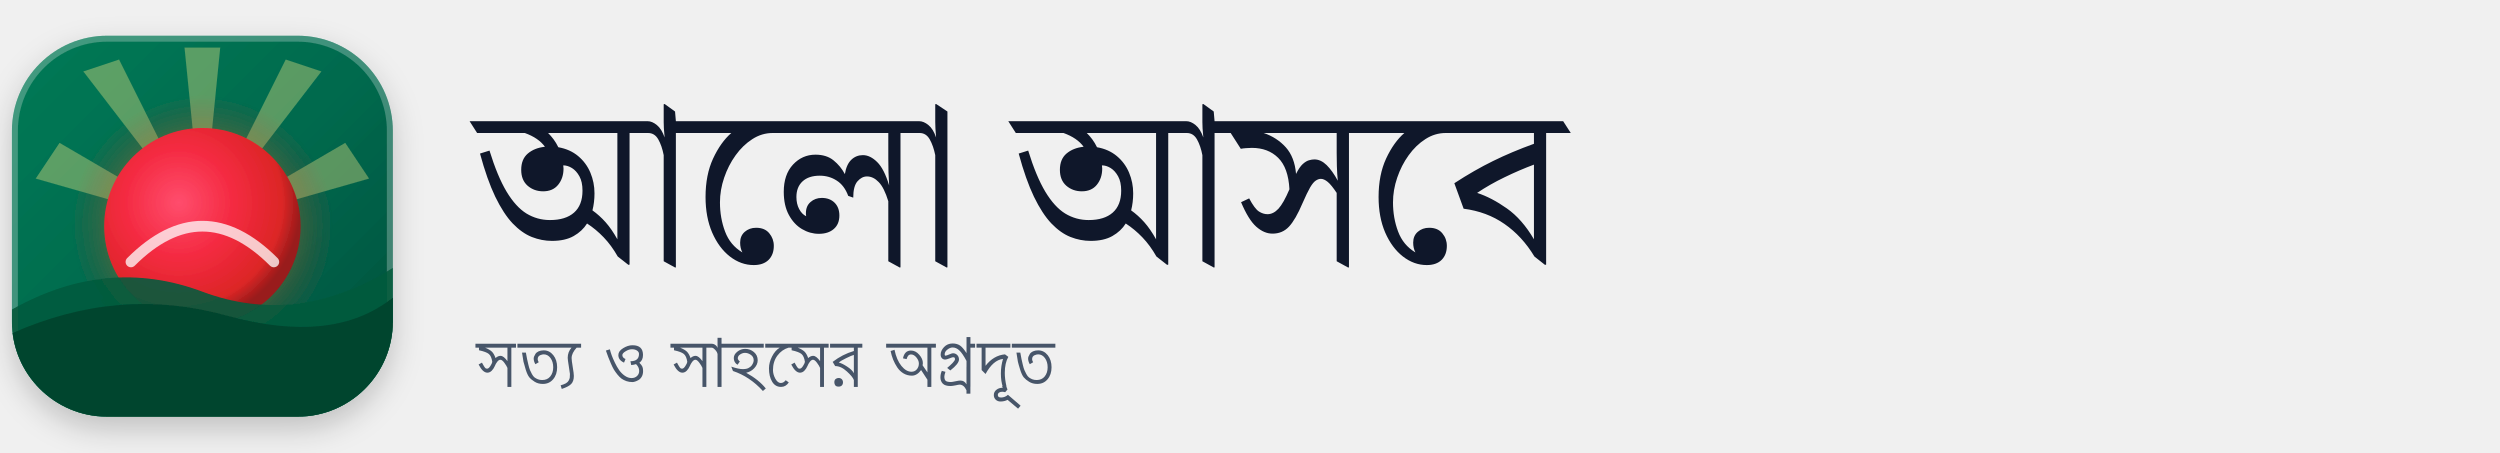
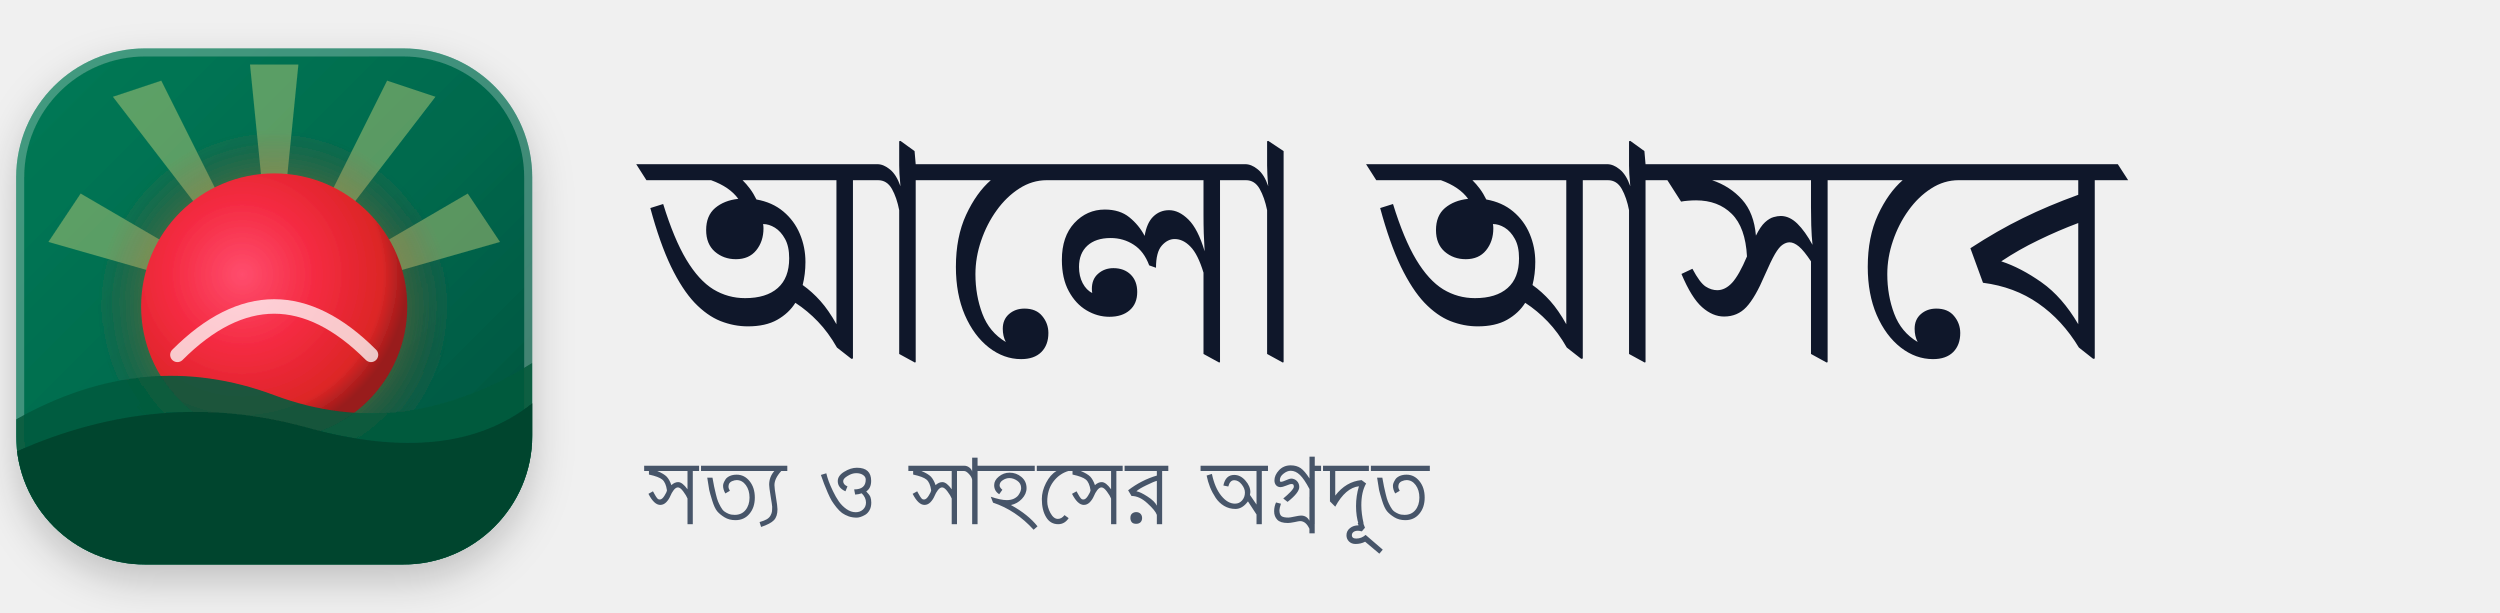
- <svg xmlns="http://www.w3.org/2000/svg" viewBox="0 0 420 76" width="420" height="76" fill="none">
+ <svg xmlns="http://www.w3.org/2000/svg" viewBox="0 0 310 76" width="310" height="76" fill="none">
  <defs>
    <linearGradient id="bdGreenGrad" x1="0%" y1="0%" x2="100%" y2="100%">
      <stop offset="0%" stop-color="#057a55" />
      <stop offset="50%" stop-color="#006a4e" />
      <stop offset="100%" stop-color="#064e3b" />
    </linearGradient>
    <radialGradient id="bdRedSun" cx="38%" cy="38%" r="62%">
      <stop offset="0%" stop-color="#ff4d6d" />
      <stop offset="45%" stop-color="#f42a41" />
      <stop offset="85%" stop-color="#dc2626" />
      <stop offset="100%" stop-color="#991b1b" />
    </radialGradient>
    <radialGradient id="sunGlow" cx="50%" cy="50%" r="50%">
      <stop offset="0%" stop-color="#fef08a" stop-opacity="0.9" />
      <stop offset="40%" stop-color="#f59e0b" stop-opacity="0.5" />
      <stop offset="100%" stop-color="#dc2626" stop-opacity="0" />
    </radialGradient>
    <filter id="shadow" x="-10%" y="-10%" width="125%" height="130%" filterUnits="userSpaceOnUse">
      <feDropShadow dx="0" dy="2" stdDeviation="2.5" flood-color="#000000" flood-opacity="0.2" />
    </filter>
    <style>
      .brand-title {
        font-family: 'SolaimanLipi', 'Hind Siliguri', 'Noto Serif Bengali', sans-serif;
        font-weight: 400;
        font-size: 38px;
        fill: #0f172a;
        letter-spacing: -0.5px;
      }
      .brand-tagline {
        font-family: 'SolaimanLipi', 'Hind Siliguri', sans-serif;
        font-weight: 400;
        font-size: 13px;
        fill: #475569;
        letter-spacing: 0.5px;
      }
    </style>
  </defs>
  <g filter="url(#shadow)">
    <rect x="2" y="6" width="64" height="64" rx="16" fill="url(#bdGreenGrad)" />
    <rect x="2.5" y="6.5" width="63" height="63" rx="15.5" stroke="#ffffff" stroke-opacity="0.25" stroke-width="1" />
    <g clip-path="url(#badgeClip)">
      <clipPath id="badgeClip">
        <rect x="2" y="6" width="64" height="64" rx="16" />
      </clipPath>
      <g opacity="0.35">
        <path d="M 34 38 L 14 12 L 20 10 Z" fill="#fef08a" />
        <path d="M 34 38 L 31 8 L 37 8 Z" fill="#fef08a" />
        <path d="M 34 38 L 48 10 L 54 12 Z" fill="#fef08a" />
        <path d="M 34 38 L 58 24 L 62 30 Z" fill="#fef08a" />
        <path d="M 34 38 L 6 30 L 10 24 Z" fill="#fef08a" />
      </g>
      <circle cx="34" cy="38" r="22" fill="url(#sunGlow)" />
      <circle cx="34" cy="38" r="16.5" fill="url(#bdRedSun)" />
      <path d="M 22 44 Q 34 32 46 44" stroke="#ffffff" stroke-width="1.8" stroke-linecap="round" opacity="0.75" />
      <path d="M 2 52 Q 18 43 34 49 T 66 45 L 66 70 L 2 70 Z" fill="#045a3d" opacity="0.9" />
      <path d="M 2 56 Q 20 48 38 53 T 66 50 L 66 70 L 2 70 Z" fill="#03452e" />
    </g>
  </g>
  <g transform="translate(80, 0)">
    <text x="0" y="44" class="brand-title">আলো আসবে</text>
    <text x="0" y="65" class="brand-tagline">সত্য ও সাহসের অগ্রদূত</text>
  </g>
</svg>
